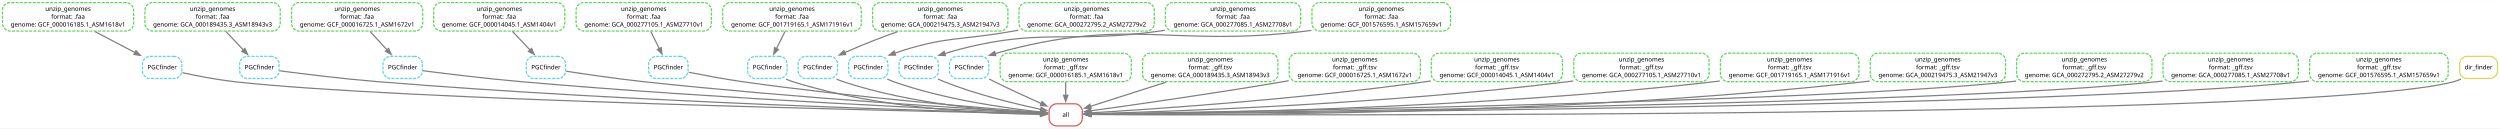
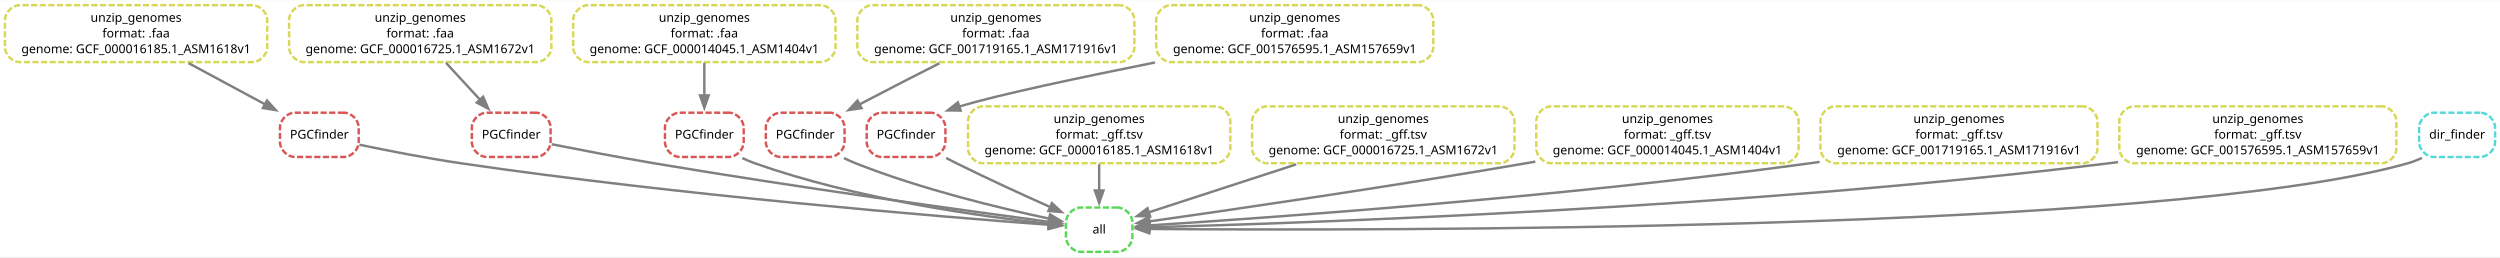
- <svg xmlns="http://www.w3.org/2000/svg" width="4065pt" height="209pt" viewBox="0.00 0.00 4064.50 208.50">
+ <svg xmlns="http://www.w3.org/2000/svg" width="2033pt" height="209pt" viewBox="0.00 0.00 2032.50 208.50">
  <g id="graph0" class="graph" transform="scale(1 1) rotate(0) translate(4 204.5)">
-     <polygon fill="white" stroke="none" points="-4,4 -4,-204.5 4060.5,-204.5 4060.5,4 -4,4" />
+     <polygon fill="white" stroke="none" points="-4,4 -4,-204.5 2028.5,-204.5 2028.5,4 -4,4" />
    <g id="node1" class="node">
-       <path fill="none" stroke="#d85656" stroke-width="2" d="M1743.62,-36C1743.62,-36 1713.62,-36 1713.62,-36 1707.62,-36 1701.62,-30 1701.62,-24 1701.62,-24 1701.62,-12 1701.62,-12 1701.62,-6 1707.62,0 1713.62,0 1713.62,0 1743.62,0 1743.62,0 1749.62,0 1755.62,-6 1755.62,-12 1755.62,-12 1755.62,-24 1755.62,-24 1755.62,-30 1749.62,-36 1743.62,-36" />
-       <text text-anchor="middle" x="1728.62" y="-14.88" font-family="sans" font-size="10.00">all</text>
+       <path fill="none" stroke="#59d856" stroke-width="2" stroke-dasharray="5,2" d="M904.62,-36C904.62,-36 874.62,-36 874.62,-36 868.62,-36 862.62,-30 862.62,-24 862.62,-24 862.62,-12 862.62,-12 862.62,-6 868.62,0 874.62,0 874.62,0 904.62,0 904.62,0 910.62,0 916.62,-6 916.62,-12 916.62,-12 916.62,-24 916.62,-24 916.62,-30 910.62,-36 904.62,-36" />
+       <text text-anchor="middle" x="889.62" y="-14.88" font-family="sans" font-size="10.00">all</text>
    </g>
    <g id="node2" class="node">
-       <path fill="none" stroke="#56d8d8" stroke-width="2" stroke-dasharray="5,2" d="M279.62,-113.12C279.62,-113.12 239.62,-113.12 239.62,-113.12 233.62,-113.12 227.62,-107.12 227.62,-101.12 227.62,-101.12 227.62,-89.12 227.62,-89.12 227.62,-83.12 233.62,-77.12 239.62,-77.12 239.62,-77.12 279.62,-77.12 279.62,-77.12 285.62,-77.12 291.62,-83.12 291.62,-89.12 291.62,-89.12 291.62,-101.12 291.62,-101.12 291.62,-107.12 285.62,-113.12 279.62,-113.12" />
-       <text text-anchor="middle" x="259.62" y="-92" font-family="sans" font-size="10.00">PGCfinder</text>
+       <path fill="none" stroke="#d85656" stroke-width="2" stroke-dasharray="5,2" d="M275.62,-113.12C275.62,-113.12 235.62,-113.12 235.62,-113.12 229.62,-113.12 223.62,-107.12 223.62,-101.12 223.62,-101.12 223.62,-89.12 223.62,-89.12 223.62,-83.12 229.62,-77.12 235.62,-77.12 235.62,-77.12 275.62,-77.12 275.62,-77.12 281.62,-77.12 287.62,-83.12 287.62,-89.12 287.62,-89.12 287.62,-101.12 287.62,-101.12 287.62,-107.12 281.62,-113.12 275.62,-113.12" />
+       <text text-anchor="middle" x="255.62" y="-92" font-family="sans" font-size="10.00">PGCfinder</text>
    </g>
    <g id="edge1" class="edge">
-       <path fill="none" stroke="grey" stroke-width="2" d="M292.46,-86.57C315.8,-81.53 347.97,-75.25 376.62,-72 640.3,-42.07 1491.7,-23.69 1687.99,-19.78" />
-       <polygon fill="grey" stroke="grey" stroke-width="2" points="1687.77,-23.29 1697.7,-19.59 1687.63,-16.29 1687.77,-23.29" />
+       <path fill="none" stroke="grey" stroke-width="2" d="M288.21,-87.06C311.16,-82.28 342.66,-76.11 370.62,-72 547.94,-45.94 761.23,-28.5 848.94,-21.93" />
+       <polygon fill="grey" stroke="grey" stroke-width="2" points="848.94,-25.44 858.65,-21.21 848.42,-18.45 848.94,-25.44" />
    </g>
    <g id="node3" class="node">
-       <path fill="none" stroke="#59d856" stroke-width="2" stroke-dasharray="5,2" d="M201.25,-200.5C201.25,-200.5 12,-200.5 12,-200.5 6,-200.5 0,-194.5 0,-188.5 0,-188.5 0,-166.25 0,-166.25 0,-160.25 6,-154.25 12,-154.25 12,-154.25 201.25,-154.25 201.25,-154.25 207.25,-154.25 213.25,-160.25 213.25,-166.25 213.25,-166.25 213.25,-188.5 213.25,-188.5 213.25,-194.5 207.25,-200.5 201.25,-200.5" />
+       <path fill="none" stroke="#d6d856" stroke-width="2" stroke-dasharray="5,2" d="M201.25,-200.5C201.25,-200.5 12,-200.5 12,-200.5 6,-200.5 0,-194.5 0,-188.5 0,-188.5 0,-166.25 0,-166.25 0,-160.25 6,-154.25 12,-154.25 12,-154.25 201.25,-154.25 201.25,-154.25 207.25,-154.25 213.25,-160.25 213.25,-166.25 213.25,-166.25 213.25,-188.5 213.25,-188.5 213.25,-194.5 207.25,-200.5 201.25,-200.5" />
      <text text-anchor="middle" x="106.62" y="-187" font-family="sans" font-size="10.00">unzip_genomes</text>
      <text text-anchor="middle" x="106.62" y="-174.25" font-family="sans" font-size="10.00">format: .faa</text>
      <text text-anchor="middle" x="106.62" y="-161.5" font-family="sans" font-size="10.00">genome: GCF_000016185.1_ASM1618v1</text>
    </g>
-     <g id="edge22" class="edge">
-       <path fill="none" stroke="grey" stroke-width="2" d="M150.47,-153.38C170.84,-142.69 195.02,-130.01 215.44,-119.3" />
-       <polygon fill="grey" stroke="grey" stroke-width="2" points="217.05,-122.41 224.28,-114.66 213.8,-116.21 217.05,-122.41" />
+     <g id="edge12" class="edge">
+       <path fill="none" stroke="grey" stroke-width="2" d="M149.32,-153.38C168.78,-142.9 191.81,-130.5 211.45,-119.92" />
+       <polygon fill="grey" stroke="grey" stroke-width="2" points="213.06,-123.03 220.2,-115.2 209.74,-116.86 213.06,-123.03" />
    </g>
    <g id="node4" class="node">
-       <path fill="none" stroke="#56d8d8" stroke-width="2" stroke-dasharray="5,2" d="M437.62,-113.12C437.62,-113.12 397.62,-113.12 397.62,-113.12 391.62,-113.12 385.62,-107.12 385.62,-101.12 385.62,-101.12 385.62,-89.12 385.62,-89.12 385.62,-83.12 391.62,-77.12 397.62,-77.12 397.62,-77.12 437.62,-77.12 437.62,-77.12 443.62,-77.12 449.62,-83.12 449.62,-89.12 449.62,-89.12 449.62,-101.12 449.62,-101.12 449.62,-107.12 443.62,-113.12 437.62,-113.12" />
-       <text text-anchor="middle" x="417.62" y="-92" font-family="sans" font-size="10.00">PGCfinder</text>
+       <path fill="none" stroke="#d85656" stroke-width="2" stroke-dasharray="5,2" d="M431.62,-113.12C431.62,-113.12 391.62,-113.12 391.62,-113.12 385.62,-113.12 379.62,-107.12 379.62,-101.12 379.62,-101.12 379.62,-89.12 379.62,-89.12 379.62,-83.12 385.62,-77.12 391.62,-77.12 391.62,-77.12 431.62,-77.12 431.62,-77.12 437.62,-77.12 443.62,-83.12 443.62,-89.12 443.62,-89.12 443.62,-101.12 443.62,-101.12 443.62,-107.12 437.62,-113.12 431.62,-113.12" />
+       <text text-anchor="middle" x="411.62" y="-92" font-family="sans" font-size="10.00">PGCfinder</text>
    </g>
    <g id="edge2" class="edge">
-       <path fill="none" stroke="grey" stroke-width="2" d="M450.51,-89.65C488.7,-84.62 553.61,-76.55 609.62,-72 1030.28,-37.84 1541.82,-23.51 1687.92,-19.94" />
-       <polygon fill="grey" stroke="grey" stroke-width="2" points="1687.96,-23.44 1697.87,-19.7 1687.79,-16.44 1687.96,-23.44" />
+       <path fill="none" stroke="grey" stroke-width="2" d="M444.56,-87.45C467.74,-82.85 499.52,-76.73 527.62,-72 643.94,-52.4 782,-33.35 849.04,-24.36" />
+       <polygon fill="grey" stroke="grey" stroke-width="2" points="849.41,-27.84 858.86,-23.05 848.48,-20.9 849.41,-27.84" />
    </g>
    <g id="node5" class="node">
-       <path fill="none" stroke="#59d856" stroke-width="2" stroke-dasharray="5,2" d="M439.62,-200.5C439.62,-200.5 243.62,-200.5 243.62,-200.5 237.62,-200.5 231.62,-194.5 231.62,-188.5 231.62,-188.5 231.62,-166.25 231.62,-166.25 231.62,-160.25 237.62,-154.25 243.62,-154.25 243.62,-154.25 439.62,-154.25 439.62,-154.25 445.62,-154.25 451.62,-160.25 451.62,-166.25 451.62,-166.25 451.62,-188.5 451.62,-188.5 451.62,-194.5 445.62,-200.5 439.62,-200.5" />
-       <text text-anchor="middle" x="341.62" y="-187" font-family="sans" font-size="10.00">unzip_genomes</text>
-       <text text-anchor="middle" x="341.62" y="-174.25" font-family="sans" font-size="10.00">format: .faa</text>
-       <text text-anchor="middle" x="341.62" y="-161.5" font-family="sans" font-size="10.00">genome: GCA_000189435.3_ASM18943v3</text>
+       <path fill="none" stroke="#d6d856" stroke-width="2" stroke-dasharray="5,2" d="M432.25,-200.5C432.25,-200.5 243,-200.5 243,-200.5 237,-200.5 231,-194.5 231,-188.5 231,-188.5 231,-166.25 231,-166.25 231,-160.25 237,-154.25 243,-154.25 243,-154.25 432.25,-154.25 432.25,-154.25 438.25,-154.25 444.25,-160.25 444.25,-166.25 444.25,-166.25 444.25,-188.5 444.25,-188.5 444.25,-194.5 438.25,-200.5 432.25,-200.5" />
+       <text text-anchor="middle" x="337.62" y="-187" font-family="sans" font-size="10.00">unzip_genomes</text>
+       <text text-anchor="middle" x="337.62" y="-174.25" font-family="sans" font-size="10.00">format: .faa</text>
+       <text text-anchor="middle" x="337.62" y="-161.5" font-family="sans" font-size="10.00">genome: GCF_000016725.1_ASM1672v1</text>
    </g>
-     <g id="edge23" class="edge">
-       <path fill="none" stroke="grey" stroke-width="2" d="M363.2,-153.59C372.09,-144.21 382.46,-133.26 391.75,-123.45" />
-       <polygon fill="grey" stroke="grey" stroke-width="2" points="394.17,-125.98 398.5,-116.32 389.08,-121.17 394.17,-125.98" />
+     <g id="edge13" class="edge">
+       <path fill="none" stroke="grey" stroke-width="2" d="M358.63,-153.59C367.29,-144.21 377.38,-133.26 386.43,-123.45" />
+       <polygon fill="grey" stroke="grey" stroke-width="2" points="388.77,-126.07 392.98,-116.34 383.63,-121.32 388.77,-126.07" />
    </g>
    <g id="node6" class="node">
-       <path fill="none" stroke="#56d8d8" stroke-width="2" stroke-dasharray="5,2" d="M670.62,-113.12C670.62,-113.12 630.62,-113.12 630.62,-113.12 624.62,-113.12 618.62,-107.12 618.62,-101.12 618.62,-101.12 618.62,-89.12 618.62,-89.12 618.62,-83.12 624.62,-77.12 630.62,-77.12 630.62,-77.12 670.62,-77.12 670.62,-77.12 676.62,-77.12 682.62,-83.12 682.62,-89.12 682.62,-89.12 682.62,-101.12 682.62,-101.12 682.62,-107.12 676.62,-113.12 670.62,-113.12" />
+       <path fill="none" stroke="#d85656" stroke-width="2" stroke-dasharray="5,2" d="M588.62,-113.12C588.62,-113.12 548.62,-113.12 548.62,-113.12 542.62,-113.12 536.62,-107.12 536.62,-101.12 536.62,-101.12 536.62,-89.12 536.62,-89.12 536.62,-83.12 542.62,-77.12 548.62,-77.12 548.62,-77.12 588.62,-77.12 588.62,-77.12 594.62,-77.12 600.62,-83.12 600.62,-89.12 600.62,-89.12 600.62,-101.12 600.62,-101.12 600.62,-107.12 594.62,-113.12 588.62,-113.12" />
+       <text text-anchor="middle" x="568.62" y="-92" font-family="sans" font-size="10.00">PGCfinder</text>
+     </g>
+     <g id="edge3" class="edge">
+       <path fill="none" stroke="grey" stroke-width="2" d="M599.51,-76.18C602.86,-74.62 606.27,-73.19 609.62,-72 691.9,-42.81 793.78,-28.68 849.15,-22.72" />
+       <polygon fill="grey" stroke="grey" stroke-width="2" points="849.26,-26.22 858.85,-21.71 848.54,-19.26 849.26,-26.22" />
+     </g>
+     <g id="node7" class="node">
+       <path fill="none" stroke="#d6d856" stroke-width="2" stroke-dasharray="5,2" d="M663.25,-200.5C663.25,-200.5 474,-200.5 474,-200.5 468,-200.5 462,-194.5 462,-188.5 462,-188.5 462,-166.25 462,-166.25 462,-160.25 468,-154.25 474,-154.25 474,-154.25 663.25,-154.25 663.25,-154.25 669.25,-154.25 675.25,-160.25 675.25,-166.25 675.25,-166.25 675.25,-188.5 675.25,-188.5 675.25,-194.5 669.25,-200.5 663.25,-200.5" />
+       <text text-anchor="middle" x="568.62" y="-187" font-family="sans" font-size="10.00">unzip_genomes</text>
+       <text text-anchor="middle" x="568.62" y="-174.25" font-family="sans" font-size="10.00">format: .faa</text>
+       <text text-anchor="middle" x="568.62" y="-161.5" font-family="sans" font-size="10.00">genome: GCF_000014045.1_ASM1404v1</text>
+     </g>
+     <g id="edge14" class="edge">
+       <path fill="none" stroke="grey" stroke-width="2" d="M568.62,-153.59C568.62,-145.28 568.62,-135.75 568.62,-126.86" />
+       <polygon fill="grey" stroke="grey" stroke-width="2" points="572.13,-127.15 568.63,-117.15 565.13,-127.15 572.13,-127.15" />
+     </g>
+     <g id="node8" class="node">
+       <path fill="none" stroke="#d85656" stroke-width="2" stroke-dasharray="5,2" d="M670.62,-113.12C670.62,-113.12 630.62,-113.12 630.62,-113.12 624.62,-113.12 618.62,-107.12 618.62,-101.12 618.62,-101.12 618.62,-89.12 618.62,-89.12 618.62,-83.12 624.62,-77.12 630.62,-77.12 630.62,-77.12 670.62,-77.12 670.62,-77.12 676.62,-77.12 682.62,-83.12 682.62,-89.12 682.62,-89.12 682.62,-101.12 682.62,-101.12 682.62,-107.12 676.62,-113.12 670.62,-113.12" />
      <text text-anchor="middle" x="650.62" y="-92" font-family="sans" font-size="10.00">PGCfinder</text>
    </g>
-     <g id="edge3" class="edge">
-       <path fill="none" stroke="grey" stroke-width="2" d="M683.52,-89.78C721.72,-84.86 786.64,-76.9 842.62,-72 1168.1,-43.53 1562.2,-25.86 1687.99,-20.63" />
-       <polygon fill="grey" stroke="grey" stroke-width="2" points="1687.78,-24.15 1697.63,-20.24 1687.49,-17.15 1687.78,-24.15" />
-     </g>
-     <g id="node7" class="node">
-       <path fill="none" stroke="#59d856" stroke-width="2" stroke-dasharray="5,2" d="M671.25,-200.5C671.25,-200.5 482,-200.5 482,-200.5 476,-200.5 470,-194.5 470,-188.5 470,-188.5 470,-166.25 470,-166.25 470,-160.25 476,-154.25 482,-154.25 482,-154.25 671.25,-154.25 671.25,-154.25 677.25,-154.25 683.25,-160.25 683.25,-166.25 683.25,-166.25 683.25,-188.5 683.25,-188.5 683.25,-194.5 677.25,-200.5 671.25,-200.5" />
-       <text text-anchor="middle" x="576.62" y="-187" font-family="sans" font-size="10.00">unzip_genomes</text>
-       <text text-anchor="middle" x="576.62" y="-174.25" font-family="sans" font-size="10.00">format: .faa</text>
-       <text text-anchor="middle" x="576.62" y="-161.5" font-family="sans" font-size="10.00">genome: GCF_000016725.1_ASM1672v1</text>
-     </g>
-     <g id="edge24" class="edge">
-       <path fill="none" stroke="grey" stroke-width="2" d="M597.63,-153.59C606.29,-144.21 616.38,-133.26 625.43,-123.45" />
-       <polygon fill="grey" stroke="grey" stroke-width="2" points="627.77,-126.07 631.98,-116.34 622.63,-121.32 627.77,-126.07" />
-     </g>
-     <g id="node8" class="node">
-       <path fill="none" stroke="#56d8d8" stroke-width="2" stroke-dasharray="5,2" d="M903.62,-113.12C903.62,-113.12 863.62,-113.12 863.62,-113.12 857.62,-113.12 851.62,-107.12 851.62,-101.12 851.62,-101.12 851.62,-89.12 851.62,-89.12 851.62,-83.12 857.62,-77.12 863.62,-77.12 863.62,-77.12 903.62,-77.12 903.62,-77.12 909.62,-77.12 915.62,-83.12 915.62,-89.12 915.62,-89.12 915.62,-101.12 915.62,-101.12 915.62,-107.12 909.62,-113.12 903.62,-113.12" />
-       <text text-anchor="middle" x="883.62" y="-92" font-family="sans" font-size="10.00">PGCfinder</text>
-     </g>
    <g id="edge4" class="edge">
-       <path fill="none" stroke="grey" stroke-width="2" d="M916.54,-88.91C948.45,-84 998.25,-76.7 1041.62,-72 1286.3,-45.46 1581.4,-27.35 1687.86,-21.26" />
-       <polygon fill="grey" stroke="grey" stroke-width="2" points="1687.95,-24.76 1697.73,-20.7 1687.55,-17.77 1687.95,-24.76" />
+       <path fill="none" stroke="grey" stroke-width="2" d="M682.06,-76.22C685.24,-74.69 688.47,-73.25 691.62,-72 744.48,-51 808.51,-35.56 849.16,-26.93" />
+       <polygon fill="grey" stroke="grey" stroke-width="2" points="849.71,-30.39 858.78,-24.93 848.28,-23.54 849.71,-30.39" />
    </g>
    <g id="node9" class="node">
-       <path fill="none" stroke="#59d856" stroke-width="2" stroke-dasharray="5,2" d="M902.25,-200.5C902.25,-200.5 713,-200.5 713,-200.5 707,-200.5 701,-194.5 701,-188.5 701,-188.5 701,-166.25 701,-166.25 701,-160.25 707,-154.25 713,-154.25 713,-154.25 902.25,-154.25 902.25,-154.25 908.25,-154.25 914.25,-160.25 914.25,-166.25 914.25,-166.25 914.25,-188.5 914.25,-188.5 914.25,-194.5 908.25,-200.5 902.25,-200.5" />
-       <text text-anchor="middle" x="807.62" y="-187" font-family="sans" font-size="10.00">unzip_genomes</text>
-       <text text-anchor="middle" x="807.62" y="-174.25" font-family="sans" font-size="10.00">format: .faa</text>
-       <text text-anchor="middle" x="807.62" y="-161.5" font-family="sans" font-size="10.00">genome: GCF_000014045.1_ASM1404v1</text>
+       <path fill="none" stroke="#d6d856" stroke-width="2" stroke-dasharray="5,2" d="M906.25,-200.5C906.25,-200.5 705,-200.5 705,-200.5 699,-200.5 693,-194.5 693,-188.5 693,-188.5 693,-166.25 693,-166.25 693,-160.25 699,-154.25 705,-154.25 705,-154.25 906.25,-154.25 906.25,-154.25 912.25,-154.25 918.25,-160.25 918.25,-166.25 918.25,-166.25 918.25,-188.5 918.25,-188.5 918.25,-194.5 912.25,-200.5 906.25,-200.5" />
+       <text text-anchor="middle" x="805.62" y="-187" font-family="sans" font-size="10.00">unzip_genomes</text>
+       <text text-anchor="middle" x="805.62" y="-174.25" font-family="sans" font-size="10.00">format: .faa</text>
+       <text text-anchor="middle" x="805.62" y="-161.5" font-family="sans" font-size="10.00">genome: GCF_001719165.1_ASM171916v1</text>
    </g>
-     <g id="edge25" class="edge">
-       <path fill="none" stroke="grey" stroke-width="2" d="M829.2,-153.59C838.09,-144.21 848.46,-133.26 857.75,-123.45" />
-       <polygon fill="grey" stroke="grey" stroke-width="2" points="860.17,-125.98 864.5,-116.32 855.08,-121.17 860.17,-125.98" />
+     <g id="edge15" class="edge">
+       <path fill="none" stroke="grey" stroke-width="2" d="M759.74,-153.28C741.5,-144.04 720.12,-133.12 694.5,-119.72" />
+       <polygon fill="grey" stroke="grey" stroke-width="2" points="696.42,-116.78 685.94,-115.23 693.17,-122.98 696.42,-116.78" />
    </g>
    <g id="node10" class="node">
-       <path fill="none" stroke="#56d8d8" stroke-width="2" stroke-dasharray="5,2" d="M1102.62,-113.12C1102.62,-113.12 1062.62,-113.12 1062.62,-113.12 1056.62,-113.12 1050.62,-107.12 1050.62,-101.12 1050.62,-101.12 1050.62,-89.12 1050.62,-89.12 1050.62,-83.12 1056.62,-77.12 1062.62,-77.12 1062.62,-77.12 1102.62,-77.12 1102.62,-77.12 1108.62,-77.12 1114.62,-83.12 1114.62,-89.12 1114.62,-89.12 1114.62,-101.12 1114.62,-101.12 1114.62,-107.12 1108.62,-113.12 1102.62,-113.12" />
-       <text text-anchor="middle" x="1082.62" y="-92" font-family="sans" font-size="10.00">PGCfinder</text>
+       <path fill="none" stroke="#d85656" stroke-width="2" stroke-dasharray="5,2" d="M752.62,-113.12C752.62,-113.12 712.62,-113.12 712.62,-113.12 706.62,-113.12 700.62,-107.12 700.62,-101.12 700.62,-101.12 700.62,-89.12 700.62,-89.12 700.62,-83.12 706.62,-77.12 712.62,-77.12 712.62,-77.12 752.62,-77.12 752.62,-77.12 758.62,-77.12 764.62,-83.12 764.62,-89.12 764.62,-89.12 764.62,-101.12 764.62,-101.12 764.62,-107.12 758.62,-113.12 752.62,-113.12" />
+       <text text-anchor="middle" x="732.62" y="-92" font-family="sans" font-size="10.00">PGCfinder</text>
    </g>
    <g id="edge5" class="edge">
-       <path fill="none" stroke="grey" stroke-width="2" d="M1115.61,-87.29C1139.65,-82.49 1173.05,-76.21 1202.62,-72 1382.86,-46.35 1599.58,-28.63 1688.04,-21.95" />
-       <polygon fill="grey" stroke="grey" stroke-width="2" points="1688.14,-25.45 1697.85,-21.22 1687.62,-18.47 1688.14,-25.45" />
+       <path fill="none" stroke="grey" stroke-width="2" d="M765.2,-76.3C768.04,-74.82 770.87,-73.37 773.62,-72 798.71,-59.52 827.35,-46.42 849.89,-36.37" />
+       <polygon fill="grey" stroke="grey" stroke-width="2" points="851.23,-39.6 858.96,-32.35 848.4,-33.21 851.23,-39.6" />
    </g>
    <g id="node11" class="node">
-       <path fill="none" stroke="#59d856" stroke-width="2" stroke-dasharray="5,2" d="M1140.62,-200.5C1140.62,-200.5 944.62,-200.5 944.62,-200.5 938.62,-200.5 932.62,-194.5 932.62,-188.5 932.62,-188.5 932.62,-166.25 932.62,-166.25 932.62,-160.25 938.62,-154.25 944.62,-154.25 944.62,-154.25 1140.62,-154.25 1140.62,-154.25 1146.62,-154.25 1152.62,-160.25 1152.62,-166.25 1152.62,-166.25 1152.62,-188.5 1152.62,-188.5 1152.62,-194.5 1146.62,-200.5 1140.62,-200.5" />
-       <text text-anchor="middle" x="1042.62" y="-187" font-family="sans" font-size="10.00">unzip_genomes</text>
-       <text text-anchor="middle" x="1042.62" y="-174.25" font-family="sans" font-size="10.00">format: .faa</text>
-       <text text-anchor="middle" x="1042.62" y="-161.5" font-family="sans" font-size="10.00">genome: GCA_000277105.1_ASM27710v1</text>
+       <path fill="none" stroke="#d6d856" stroke-width="2" stroke-dasharray="5,2" d="M1149.25,-200.5C1149.25,-200.5 948,-200.5 948,-200.5 942,-200.5 936,-194.5 936,-188.5 936,-188.5 936,-166.25 936,-166.25 936,-160.25 942,-154.25 948,-154.25 948,-154.25 1149.25,-154.25 1149.25,-154.25 1155.25,-154.25 1161.25,-160.25 1161.25,-166.25 1161.25,-166.25 1161.25,-188.5 1161.25,-188.5 1161.25,-194.5 1155.25,-200.5 1149.25,-200.5" />
+       <text text-anchor="middle" x="1048.62" y="-187" font-family="sans" font-size="10.00">unzip_genomes</text>
+       <text text-anchor="middle" x="1048.62" y="-174.25" font-family="sans" font-size="10.00">format: .faa</text>
+       <text text-anchor="middle" x="1048.62" y="-161.5" font-family="sans" font-size="10.00">genome: GCF_001576595.1_ASM157659v1</text>
    </g>
-     <g id="edge26" class="edge">
-       <path fill="none" stroke="grey" stroke-width="2" d="M1053.98,-153.59C1058.32,-144.89 1063.32,-134.85 1067.93,-125.61" />
-       <polygon fill="grey" stroke="grey" stroke-width="2" points="1070.98,-127.34 1072.31,-116.83 1064.71,-124.22 1070.98,-127.34" />
+     <g id="edge16" class="edge">
+       <path fill="none" stroke="grey" stroke-width="2" d="M935.02,-153.95C874.98,-141.86 808.41,-127.98 775.47,-118.01" />
+       <polygon fill="grey" stroke="grey" stroke-width="2" points="777,-114.83 766.4,-114.96 774.76,-121.47 777,-114.83" />
    </g>
    <g id="node12" class="node">
-       <path fill="none" stroke="#56d8d8" stroke-width="2" stroke-dasharray="5,2" d="M1263.62,-113.12C1263.62,-113.12 1223.62,-113.12 1223.62,-113.12 1217.62,-113.12 1211.62,-107.12 1211.62,-101.12 1211.62,-101.12 1211.62,-89.12 1211.62,-89.12 1211.62,-83.12 1217.62,-77.12 1223.62,-77.12 1223.62,-77.12 1263.62,-77.12 1263.62,-77.12 1269.62,-77.12 1275.62,-83.12 1275.62,-89.12 1275.62,-89.12 1275.62,-101.12 1275.62,-101.12 1275.62,-107.12 1269.62,-113.12 1263.62,-113.12" />
-       <text text-anchor="middle" x="1243.62" y="-92" font-family="sans" font-size="10.00">PGCfinder</text>
+       <path fill="none" stroke="#d6d856" stroke-width="2" stroke-dasharray="5,2" d="M984.25,-118.25C984.25,-118.25 795,-118.25 795,-118.25 789,-118.25 783,-112.25 783,-106.25 783,-106.25 783,-84 783,-84 783,-78 789,-72 795,-72 795,-72 984.25,-72 984.25,-72 990.25,-72 996.25,-78 996.25,-84 996.25,-84 996.25,-106.25 996.25,-106.25 996.25,-112.25 990.25,-118.25 984.25,-118.25" />
+       <text text-anchor="middle" x="889.62" y="-104.75" font-family="sans" font-size="10.00">unzip_genomes</text>
+       <text text-anchor="middle" x="889.62" y="-92" font-family="sans" font-size="10.00">format: _gff.tsv</text>
+       <text text-anchor="middle" x="889.62" y="-79.25" font-family="sans" font-size="10.00">genome: GCF_000016185.1_ASM1618v1</text>
    </g>
    <g id="edge6" class="edge">
-       <path fill="none" stroke="grey" stroke-width="2" d="M1273.97,-76.15C1277.48,-74.56 1281.08,-73.12 1284.62,-72 1428.04,-26.56 1608.75,-19.55 1688.12,-18.82" />
-       <polygon fill="grey" stroke="grey" stroke-width="2" points="1687.84,-22.32 1697.82,-18.77 1687.8,-15.32 1687.84,-22.32" />
+       <path fill="none" stroke="grey" stroke-width="2" d="M889.62,-71.18C889.62,-64.36 889.62,-56.78 889.62,-49.56" />
+       <polygon fill="grey" stroke="grey" stroke-width="2" points="893.13,-49.83 889.63,-39.83 886.13,-49.83 893.13,-49.83" />
    </g>
    <g id="node13" class="node">
-       <path fill="none" stroke="#59d856" stroke-width="2" stroke-dasharray="5,2" d="M1384.25,-200.5C1384.25,-200.5 1183,-200.5 1183,-200.5 1177,-200.5 1171,-194.5 1171,-188.5 1171,-188.5 1171,-166.25 1171,-166.25 1171,-160.25 1177,-154.25 1183,-154.25 1183,-154.25 1384.25,-154.25 1384.25,-154.25 1390.25,-154.25 1396.25,-160.25 1396.25,-166.25 1396.25,-166.25 1396.25,-188.5 1396.25,-188.5 1396.25,-194.5 1390.25,-200.5 1384.25,-200.5" />
-       <text text-anchor="middle" x="1283.62" y="-187" font-family="sans" font-size="10.00">unzip_genomes</text>
-       <text text-anchor="middle" x="1283.62" y="-174.25" font-family="sans" font-size="10.00">format: .faa</text>
-       <text text-anchor="middle" x="1283.62" y="-161.5" font-family="sans" font-size="10.00">genome: GCF_001719165.1_ASM171916v1</text>
+       <path fill="none" stroke="#d6d856" stroke-width="2" stroke-dasharray="5,2" d="M1215.25,-118.25C1215.25,-118.25 1026,-118.25 1026,-118.25 1020,-118.25 1014,-112.25 1014,-106.25 1014,-106.25 1014,-84 1014,-84 1014,-78 1020,-72 1026,-72 1026,-72 1215.25,-72 1215.25,-72 1221.25,-72 1227.25,-78 1227.25,-84 1227.25,-84 1227.25,-106.25 1227.25,-106.25 1227.25,-112.25 1221.25,-118.25 1215.25,-118.25" />
+       <text text-anchor="middle" x="1120.62" y="-104.75" font-family="sans" font-size="10.00">unzip_genomes</text>
+       <text text-anchor="middle" x="1120.62" y="-92" font-family="sans" font-size="10.00">format: _gff.tsv</text>
+       <text text-anchor="middle" x="1120.62" y="-79.25" font-family="sans" font-size="10.00">genome: GCF_000016725.1_ASM1672v1</text>
    </g>
-     <g id="edge27" class="edge">
-       <path fill="none" stroke="grey" stroke-width="2" d="M1272.27,-153.59C1267.93,-144.89 1262.93,-134.85 1258.32,-125.61" />
-       <polygon fill="grey" stroke="grey" stroke-width="2" points="1261.54,-124.22 1253.94,-116.83 1255.27,-127.34 1261.54,-124.22" />
+     <g id="edge7" class="edge">
+       <path fill="none" stroke="grey" stroke-width="2" d="M1049.75,-71.07C1010.41,-58.28 962.91,-42.83 929.91,-32.1" />
+       <polygon fill="grey" stroke="grey" stroke-width="2" points="931.05,-28.79 920.46,-29.03 928.89,-35.45 931.05,-28.79" />
    </g>
    <g id="node14" class="node">
-       <path fill="none" stroke="#56d8d8" stroke-width="2" stroke-dasharray="5,2" d="M1345.62,-113.12C1345.62,-113.12 1305.62,-113.12 1305.62,-113.12 1299.62,-113.12 1293.62,-107.12 1293.62,-101.12 1293.62,-101.12 1293.62,-89.12 1293.62,-89.12 1293.62,-83.12 1299.62,-77.12 1305.62,-77.12 1305.62,-77.12 1345.62,-77.12 1345.62,-77.12 1351.62,-77.12 1357.62,-83.12 1357.62,-89.12 1357.62,-89.12 1357.62,-101.12 1357.62,-101.12 1357.62,-107.12 1351.62,-113.12 1345.62,-113.12" />
-       <text text-anchor="middle" x="1325.62" y="-92" font-family="sans" font-size="10.00">PGCfinder</text>
+       <path fill="none" stroke="#d6d856" stroke-width="2" stroke-dasharray="5,2" d="M1446.25,-118.25C1446.25,-118.25 1257,-118.25 1257,-118.25 1251,-118.25 1245,-112.25 1245,-106.25 1245,-106.25 1245,-84 1245,-84 1245,-78 1251,-72 1257,-72 1257,-72 1446.25,-72 1446.25,-72 1452.25,-72 1458.25,-78 1458.25,-84 1458.25,-84 1458.25,-106.25 1458.25,-106.25 1458.25,-112.25 1452.25,-118.25 1446.25,-118.25" />
+       <text text-anchor="middle" x="1351.62" y="-104.75" font-family="sans" font-size="10.00">unzip_genomes</text>
+       <text text-anchor="middle" x="1351.62" y="-92" font-family="sans" font-size="10.00">format: _gff.tsv</text>
+       <text text-anchor="middle" x="1351.62" y="-79.25" font-family="sans" font-size="10.00">genome: GCF_000014045.1_ASM1404v1</text>
    </g>
-     <g id="edge7" class="edge">
-       <path fill="none" stroke="grey" stroke-width="2" d="M1356,-76.25C1359.51,-74.64 1363.09,-73.17 1366.62,-72 1479.15,-34.7 1620.02,-23.61 1688.09,-20.35" />
-       <polygon fill="grey" stroke="grey" stroke-width="2" points="1688.22,-23.85 1698.06,-19.91 1687.92,-16.85 1688.22,-23.85" />
+     <g id="edge8" class="edge">
+       <path fill="none" stroke="grey" stroke-width="2" d="M1244.22,-73.33C1241.66,-72.87 1239.13,-72.43 1236.62,-72 1126.17,-52.95 995.32,-33.92 930.39,-24.71" />
+       <polygon fill="grey" stroke="grey" stroke-width="2" points="930.96,-21.25 920.57,-23.32 929.98,-28.18 930.96,-21.25" />
    </g>
    <g id="node15" class="node">
-       <path fill="none" stroke="#59d856" stroke-width="2" stroke-dasharray="5,2" d="M1622.62,-200.5C1622.62,-200.5 1426.62,-200.5 1426.62,-200.5 1420.62,-200.5 1414.62,-194.5 1414.62,-188.5 1414.62,-188.5 1414.62,-166.25 1414.62,-166.25 1414.62,-160.25 1420.62,-154.25 1426.62,-154.25 1426.62,-154.25 1622.62,-154.25 1622.62,-154.25 1628.62,-154.25 1634.62,-160.25 1634.62,-166.25 1634.62,-166.25 1634.62,-188.5 1634.62,-188.5 1634.62,-194.5 1628.62,-200.5 1622.62,-200.5" />
-       <text text-anchor="middle" x="1524.62" y="-187" font-family="sans" font-size="10.00">unzip_genomes</text>
-       <text text-anchor="middle" x="1524.62" y="-174.25" font-family="sans" font-size="10.00">format: .faa</text>
-       <text text-anchor="middle" x="1524.62" y="-161.5" font-family="sans" font-size="10.00">genome: GCA_000219475.3_ASM21947v3</text>
+       <path fill="none" stroke="#d6d856" stroke-width="2" stroke-dasharray="5,2" d="M1689.25,-118.25C1689.25,-118.25 1488,-118.25 1488,-118.25 1482,-118.25 1476,-112.25 1476,-106.25 1476,-106.25 1476,-84 1476,-84 1476,-78 1482,-72 1488,-72 1488,-72 1689.25,-72 1689.25,-72 1695.25,-72 1701.25,-78 1701.25,-84 1701.25,-84 1701.25,-106.25 1701.25,-106.25 1701.25,-112.25 1695.25,-118.25 1689.25,-118.25" />
+       <text text-anchor="middle" x="1588.62" y="-104.75" font-family="sans" font-size="10.00">unzip_genomes</text>
+       <text text-anchor="middle" x="1588.62" y="-92" font-family="sans" font-size="10.00">format: _gff.tsv</text>
+       <text text-anchor="middle" x="1588.62" y="-79.25" font-family="sans" font-size="10.00">genome: GCF_001719165.1_ASM171916v1</text>
    </g>
-     <g id="edge28" class="edge">
-       <path fill="none" stroke="grey" stroke-width="2" d="M1455.33,-153.29C1430.36,-144.42 1401.89,-133.67 1369.33,-119.22" />
-       <polygon fill="grey" stroke="grey" stroke-width="2" points="1370.95,-116.12 1360.4,-115.2 1368.08,-122.5 1370.95,-116.12" />
+     <g id="edge9" class="edge">
+       <path fill="none" stroke="grey" stroke-width="2" d="M1475.32,-73.09C1472.73,-72.71 1470.16,-72.35 1467.62,-72 1266.85,-44.49 1024.82,-27.5 930.26,-21.47" />
+       <polygon fill="grey" stroke="grey" stroke-width="2" points="930.62,-17.99 920.42,-20.85 930.18,-24.97 930.62,-17.99" />
    </g>
    <g id="node16" class="node">
-       <path fill="none" stroke="#56d8d8" stroke-width="2" stroke-dasharray="5,2" d="M1427.62,-113.12C1427.62,-113.12 1387.62,-113.12 1387.62,-113.12 1381.62,-113.12 1375.62,-107.12 1375.62,-101.12 1375.62,-101.12 1375.62,-89.12 1375.62,-89.12 1375.62,-83.12 1381.62,-77.12 1387.62,-77.12 1387.62,-77.12 1427.62,-77.12 1427.62,-77.12 1433.62,-77.12 1439.62,-83.12 1439.62,-89.12 1439.62,-89.12 1439.62,-101.12 1439.62,-101.12 1439.62,-107.12 1433.62,-113.12 1427.62,-113.12" />
-       <text text-anchor="middle" x="1407.62" y="-92" font-family="sans" font-size="10.00">PGCfinder</text>
+       <path fill="none" stroke="#d6d856" stroke-width="2" stroke-dasharray="5,2" d="M1932.25,-118.25C1932.25,-118.25 1731,-118.25 1731,-118.25 1725,-118.25 1719,-112.25 1719,-106.25 1719,-106.25 1719,-84 1719,-84 1719,-78 1725,-72 1731,-72 1731,-72 1932.25,-72 1932.25,-72 1938.25,-72 1944.25,-78 1944.25,-84 1944.25,-84 1944.25,-106.25 1944.25,-106.25 1944.25,-112.25 1938.25,-118.25 1932.25,-118.25" />
+       <text text-anchor="middle" x="1831.62" y="-104.75" font-family="sans" font-size="10.00">unzip_genomes</text>
+       <text text-anchor="middle" x="1831.62" y="-92" font-family="sans" font-size="10.00">format: _gff.tsv</text>
+       <text text-anchor="middle" x="1831.62" y="-79.25" font-family="sans" font-size="10.00">genome: GCF_001576595.1_ASM157659v1</text>
    </g>
-     <g id="edge8" class="edge">
-       <path fill="none" stroke="grey" stroke-width="2" d="M1438.51,-76.18C1441.86,-74.62 1445.27,-73.19 1448.62,-72 1530.9,-42.81 1632.78,-28.68 1688.15,-22.72" />
-       <polygon fill="grey" stroke="grey" stroke-width="2" points="1688.26,-26.22 1697.85,-21.71 1687.54,-19.26 1688.26,-26.22" />
+     <g id="edge10" class="edge">
+       <path fill="none" stroke="grey" stroke-width="2" d="M1718.01,-72.95C1715.52,-72.62 1713.06,-72.3 1710.62,-72 1412.38,-35.23 1049.83,-23.1 930.12,-19.95" />
+       <polygon fill="grey" stroke="grey" stroke-width="2" points="930.49,-16.45 920.4,-19.7 930.31,-23.45 930.49,-16.45" />
    </g>
    <g id="node17" class="node">
-       <path fill="none" stroke="#59d856" stroke-width="2" stroke-dasharray="5,2" d="M1860.62,-200.5C1860.62,-200.5 1664.62,-200.5 1664.62,-200.5 1658.62,-200.5 1652.62,-194.5 1652.62,-188.5 1652.62,-188.5 1652.62,-166.25 1652.62,-166.25 1652.62,-160.25 1658.62,-154.25 1664.62,-154.25 1664.62,-154.25 1860.62,-154.25 1860.62,-154.25 1866.62,-154.25 1872.62,-160.25 1872.62,-166.25 1872.62,-166.25 1872.62,-188.5 1872.62,-188.5 1872.62,-194.5 1866.62,-200.5 1860.62,-200.5" />
-       <text text-anchor="middle" x="1762.62" y="-187" font-family="sans" font-size="10.00">unzip_genomes</text>
-       <text text-anchor="middle" x="1762.62" y="-174.25" font-family="sans" font-size="10.00">format: .faa</text>
-       <text text-anchor="middle" x="1762.62" y="-161.5" font-family="sans" font-size="10.00">genome: GCA_000272795.2_ASM27279v2</text>
-     </g>
-     <g id="edge29" class="edge">
-       <path fill="none" stroke="grey" stroke-width="2" d="M1651.78,-155.76C1649.03,-155.25 1646.31,-154.75 1643.62,-154.25 1560.86,-138.92 1534.14,-146.75 1450.67,-118.34" />
-       <polygon fill="grey" stroke="grey" stroke-width="2" points="1451.95,-115.08 1441.36,-115.08 1449.64,-121.69 1451.95,-115.08" />
-     </g>
-     <g id="node18" class="node">
-       <path fill="none" stroke="#56d8d8" stroke-width="2" stroke-dasharray="5,2" d="M1509.62,-113.12C1509.62,-113.12 1469.62,-113.12 1469.62,-113.12 1463.62,-113.12 1457.62,-107.12 1457.62,-101.12 1457.62,-101.12 1457.62,-89.12 1457.62,-89.12 1457.62,-83.12 1463.62,-77.12 1469.62,-77.12 1469.62,-77.12 1509.62,-77.12 1509.62,-77.12 1515.62,-77.12 1521.62,-83.12 1521.62,-89.12 1521.62,-89.12 1521.62,-101.12 1521.62,-101.12 1521.62,-107.12 1515.62,-113.12 1509.62,-113.12" />
-       <text text-anchor="middle" x="1489.62" y="-92" font-family="sans" font-size="10.00">PGCfinder</text>
-     </g>
-     <g id="edge9" class="edge">
-       <path fill="none" stroke="grey" stroke-width="2" d="M1521.06,-76.22C1524.24,-74.69 1527.47,-73.25 1530.62,-72 1583.48,-51 1647.51,-35.56 1688.16,-26.93" />
-       <polygon fill="grey" stroke="grey" stroke-width="2" points="1688.71,-30.39 1697.78,-24.93 1687.28,-23.54 1688.71,-30.39" />
-     </g>
-     <g id="node19" class="node">
-       <path fill="none" stroke="#59d856" stroke-width="2" stroke-dasharray="5,2" d="M2098.62,-200.5C2098.62,-200.5 1902.62,-200.5 1902.62,-200.5 1896.62,-200.5 1890.62,-194.5 1890.62,-188.5 1890.62,-188.5 1890.62,-166.25 1890.62,-166.25 1890.62,-160.25 1896.62,-154.25 1902.62,-154.25 1902.62,-154.25 2098.62,-154.25 2098.62,-154.25 2104.62,-154.25 2110.62,-160.25 2110.62,-166.25 2110.62,-166.25 2110.62,-188.5 2110.62,-188.5 2110.62,-194.5 2104.62,-200.5 2098.62,-200.5" />
-       <text text-anchor="middle" x="2000.62" y="-187" font-family="sans" font-size="10.00">unzip_genomes</text>
-       <text text-anchor="middle" x="2000.62" y="-174.25" font-family="sans" font-size="10.00">format: .faa</text>
-       <text text-anchor="middle" x="2000.62" y="-161.5" font-family="sans" font-size="10.00">genome: GCA_000277085.1_ASM27708v1</text>
-     </g>
-     <g id="edge30" class="edge">
-       <path fill="none" stroke="grey" stroke-width="2" d="M1889.82,-155.47C1887.07,-155.05 1884.33,-154.64 1881.62,-154.25 1730.35,-132.47 1682.91,-162.76 1531.54,-117.63" />
-       <polygon fill="grey" stroke="grey" stroke-width="2" points="1532.97,-114.41 1522.39,-114.83 1530.93,-121.1 1532.97,-114.41" />
-     </g>
-     <g id="node20" class="node">
-       <path fill="none" stroke="#56d8d8" stroke-width="2" stroke-dasharray="5,2" d="M1591.62,-113.12C1591.62,-113.12 1551.62,-113.12 1551.62,-113.12 1545.62,-113.12 1539.62,-107.12 1539.62,-101.12 1539.62,-101.12 1539.62,-89.12 1539.62,-89.12 1539.62,-83.12 1545.62,-77.12 1551.62,-77.12 1551.62,-77.12 1591.62,-77.12 1591.62,-77.12 1597.62,-77.12 1603.62,-83.12 1603.62,-89.12 1603.62,-89.12 1603.62,-101.12 1603.62,-101.12 1603.62,-107.12 1597.62,-113.12 1591.62,-113.12" />
-       <text text-anchor="middle" x="1571.62" y="-92" font-family="sans" font-size="10.00">PGCfinder</text>
-     </g>
-     <g id="edge10" class="edge">
-       <path fill="none" stroke="grey" stroke-width="2" d="M1604.2,-76.3C1607.04,-74.82 1609.87,-73.37 1612.62,-72 1637.71,-59.52 1666.35,-46.42 1688.89,-36.37" />
-       <polygon fill="grey" stroke="grey" stroke-width="2" points="1690.23,-39.6 1697.96,-32.35 1687.4,-33.21 1690.23,-39.6" />
-     </g>
-     <g id="node21" class="node">
-       <path fill="none" stroke="#59d856" stroke-width="2" stroke-dasharray="5,2" d="M2342.25,-200.5C2342.25,-200.5 2141,-200.5 2141,-200.5 2135,-200.5 2129,-194.5 2129,-188.5 2129,-188.5 2129,-166.25 2129,-166.25 2129,-160.25 2135,-154.25 2141,-154.25 2141,-154.25 2342.25,-154.25 2342.25,-154.25 2348.25,-154.25 2354.25,-160.25 2354.25,-166.25 2354.25,-166.25 2354.25,-188.5 2354.25,-188.5 2354.25,-194.5 2348.25,-200.5 2342.25,-200.5" />
-       <text text-anchor="middle" x="2241.62" y="-187" font-family="sans" font-size="10.00">unzip_genomes</text>
-       <text text-anchor="middle" x="2241.62" y="-174.25" font-family="sans" font-size="10.00">format: .faa</text>
-       <text text-anchor="middle" x="2241.62" y="-161.5" font-family="sans" font-size="10.00">genome: GCF_001576595.1_ASM157659v1</text>
-     </g>
-     <g id="edge31" class="edge">
-       <path fill="none" stroke="grey" stroke-width="2" d="M2128.04,-155.36C2125.21,-154.97 2122.4,-154.6 2119.62,-154.25 1899.54,-126.56 1831.98,-179.33 1613.66,-117.59" />
-       <polygon fill="grey" stroke="grey" stroke-width="2" points="1614.94,-114.31 1604.37,-114.9 1613,-121.04 1614.94,-114.31" />
-     </g>
-     <g id="node22" class="node">
-       <path fill="none" stroke="#59d856" stroke-width="2" stroke-dasharray="5,2" d="M1823.25,-118.25C1823.25,-118.25 1634,-118.25 1634,-118.25 1628,-118.25 1622,-112.25 1622,-106.25 1622,-106.25 1622,-84 1622,-84 1622,-78 1628,-72 1634,-72 1634,-72 1823.25,-72 1823.25,-72 1829.25,-72 1835.25,-78 1835.25,-84 1835.25,-84 1835.25,-106.25 1835.25,-106.25 1835.25,-112.25 1829.25,-118.25 1823.25,-118.25" />
-       <text text-anchor="middle" x="1728.62" y="-104.75" font-family="sans" font-size="10.00">unzip_genomes</text>
-       <text text-anchor="middle" x="1728.62" y="-92" font-family="sans" font-size="10.00">format: _gff.tsv</text>
-       <text text-anchor="middle" x="1728.62" y="-79.25" font-family="sans" font-size="10.00">genome: GCF_000016185.1_ASM1618v1</text>
+       <path fill="none" stroke="#56d8d8" stroke-width="2" stroke-dasharray="5,2" d="M2012.5,-113.12C2012.5,-113.12 1974.75,-113.12 1974.75,-113.12 1968.75,-113.12 1962.75,-107.12 1962.75,-101.12 1962.75,-101.12 1962.75,-89.12 1962.75,-89.12 1962.75,-83.12 1968.75,-77.12 1974.75,-77.12 1974.75,-77.12 2012.5,-77.12 2012.5,-77.12 2018.5,-77.12 2024.5,-83.12 2024.5,-89.12 2024.5,-89.12 2024.5,-101.12 2024.5,-101.12 2024.5,-107.12 2018.5,-113.12 2012.5,-113.12" />
+       <text text-anchor="middle" x="1993.62" y="-92" font-family="sans" font-size="10.00">dir_finder</text>
    </g>
    <g id="edge11" class="edge">
-       <path fill="none" stroke="grey" stroke-width="2" d="M1728.62,-71.18C1728.62,-64.36 1728.62,-56.78 1728.62,-49.56" />
-       <polygon fill="grey" stroke="grey" stroke-width="2" points="1732.13,-49.83 1728.63,-39.83 1725.13,-49.83 1732.13,-49.83" />
-     </g>
-     <g id="node23" class="node">
-       <path fill="none" stroke="#59d856" stroke-width="2" stroke-dasharray="5,2" d="M2061.62,-118.25C2061.62,-118.25 1865.62,-118.25 1865.62,-118.25 1859.62,-118.25 1853.62,-112.25 1853.62,-106.25 1853.62,-106.25 1853.62,-84 1853.62,-84 1853.62,-78 1859.62,-72 1865.62,-72 1865.62,-72 2061.62,-72 2061.62,-72 2067.62,-72 2073.62,-78 2073.62,-84 2073.62,-84 2073.62,-106.25 2073.62,-106.25 2073.62,-112.25 2067.62,-118.25 2061.62,-118.25" />
-       <text text-anchor="middle" x="1963.62" y="-104.75" font-family="sans" font-size="10.00">unzip_genomes</text>
-       <text text-anchor="middle" x="1963.62" y="-92" font-family="sans" font-size="10.00">format: _gff.tsv</text>
-       <text text-anchor="middle" x="1963.62" y="-79.25" font-family="sans" font-size="10.00">genome: GCA_000189435.3_ASM18943v3</text>
-     </g>
-     <g id="edge12" class="edge">
-       <path fill="none" stroke="grey" stroke-width="2" d="M1891.52,-71.07C1851.08,-58.15 1802.17,-42.51 1768.56,-31.77" />
-       <polygon fill="grey" stroke="grey" stroke-width="2" points="1769.95,-28.54 1759.36,-28.83 1767.82,-35.2 1769.95,-28.54" />
-     </g>
-     <g id="node24" class="node">
-       <path fill="none" stroke="#59d856" stroke-width="2" stroke-dasharray="5,2" d="M2293.25,-118.25C2293.25,-118.25 2104,-118.25 2104,-118.25 2098,-118.25 2092,-112.25 2092,-106.25 2092,-106.25 2092,-84 2092,-84 2092,-78 2098,-72 2104,-72 2104,-72 2293.25,-72 2293.25,-72 2299.25,-72 2305.25,-78 2305.25,-84 2305.25,-84 2305.25,-106.25 2305.25,-106.25 2305.25,-112.25 2299.25,-118.25 2293.25,-118.25" />
-       <text text-anchor="middle" x="2198.62" y="-104.75" font-family="sans" font-size="10.00">unzip_genomes</text>
-       <text text-anchor="middle" x="2198.62" y="-92" font-family="sans" font-size="10.00">format: _gff.tsv</text>
-       <text text-anchor="middle" x="2198.62" y="-79.25" font-family="sans" font-size="10.00">genome: GCF_000016725.1_ASM1672v1</text>
-     </g>
-     <g id="edge13" class="edge">
-       <path fill="none" stroke="grey" stroke-width="2" d="M2091.21,-73.48C2088.32,-72.98 2085.45,-72.48 2082.62,-72 1969.14,-52.69 1834.54,-33.58 1768.8,-24.48" />
-       <polygon fill="grey" stroke="grey" stroke-width="2" points="1769.61,-21.06 1759.22,-23.16 1768.65,-28 1769.61,-21.06" />
-     </g>
-     <g id="node25" class="node">
-       <path fill="none" stroke="#59d856" stroke-width="2" stroke-dasharray="5,2" d="M2524.25,-118.25C2524.25,-118.25 2335,-118.25 2335,-118.25 2329,-118.25 2323,-112.25 2323,-106.25 2323,-106.25 2323,-84 2323,-84 2323,-78 2329,-72 2335,-72 2335,-72 2524.25,-72 2524.25,-72 2530.25,-72 2536.25,-78 2536.25,-84 2536.25,-84 2536.25,-106.25 2536.25,-106.25 2536.25,-112.25 2530.25,-118.25 2524.25,-118.25" />
-       <text text-anchor="middle" x="2429.62" y="-104.75" font-family="sans" font-size="10.00">unzip_genomes</text>
-       <text text-anchor="middle" x="2429.62" y="-92" font-family="sans" font-size="10.00">format: _gff.tsv</text>
-       <text text-anchor="middle" x="2429.62" y="-79.25" font-family="sans" font-size="10.00">genome: GCF_000014045.1_ASM1404v1</text>
-     </g>
-     <g id="edge14" class="edge">
-       <path fill="none" stroke="grey" stroke-width="2" d="M2322.25,-73.12C2319.69,-72.73 2317.14,-72.35 2314.62,-72 2110.96,-43.27 1865.16,-26.95 1769.5,-21.29" />
-       <polygon fill="grey" stroke="grey" stroke-width="2" points="1769.7,-17.79 1759.52,-20.71 1769.3,-24.78 1769.7,-17.79" />
-     </g>
-     <g id="node26" class="node">
-       <path fill="none" stroke="#59d856" stroke-width="2" stroke-dasharray="5,2" d="M2762.62,-118.25C2762.62,-118.25 2566.62,-118.25 2566.62,-118.25 2560.62,-118.25 2554.62,-112.25 2554.62,-106.25 2554.62,-106.25 2554.62,-84 2554.62,-84 2554.62,-78 2560.62,-72 2566.62,-72 2566.62,-72 2762.62,-72 2762.62,-72 2768.62,-72 2774.62,-78 2774.62,-84 2774.62,-84 2774.62,-106.25 2774.62,-106.25 2774.62,-112.25 2768.62,-118.25 2762.62,-118.25" />
-       <text text-anchor="middle" x="2664.62" y="-104.75" font-family="sans" font-size="10.00">unzip_genomes</text>
-       <text text-anchor="middle" x="2664.62" y="-92" font-family="sans" font-size="10.00">format: _gff.tsv</text>
-       <text text-anchor="middle" x="2664.62" y="-79.25" font-family="sans" font-size="10.00">genome: GCA_000277105.1_ASM27710v1</text>
-     </g>
-     <g id="edge15" class="edge">
-       <path fill="none" stroke="grey" stroke-width="2" d="M2553.84,-73.08C2551.08,-72.7 2548.34,-72.34 2545.62,-72 2249.22,-34.97 1888.9,-23.02 1769.33,-19.93" />
-       <polygon fill="grey" stroke="grey" stroke-width="2" points="1769.71,-16.44 1759.63,-19.68 1769.54,-23.43 1769.71,-16.44" />
-     </g>
-     <g id="node27" class="node">
-       <path fill="none" stroke="#59d856" stroke-width="2" stroke-dasharray="5,2" d="M3006.25,-118.25C3006.25,-118.25 2805,-118.25 2805,-118.25 2799,-118.25 2793,-112.25 2793,-106.25 2793,-106.25 2793,-84 2793,-84 2793,-78 2799,-72 2805,-72 2805,-72 3006.25,-72 3006.25,-72 3012.25,-72 3018.25,-78 3018.25,-84 3018.25,-84 3018.25,-106.25 3018.25,-106.25 3018.25,-112.25 3012.25,-118.25 3006.25,-118.25" />
-       <text text-anchor="middle" x="2905.62" y="-104.75" font-family="sans" font-size="10.00">unzip_genomes</text>
-       <text text-anchor="middle" x="2905.62" y="-92" font-family="sans" font-size="10.00">format: _gff.tsv</text>
-       <text text-anchor="middle" x="2905.62" y="-79.25" font-family="sans" font-size="10.00">genome: GCF_001719165.1_ASM171916v1</text>
-     </g>
-     <g id="edge16" class="edge">
-       <path fill="none" stroke="grey" stroke-width="2" d="M2792.05,-73.03C2789.22,-72.67 2786.4,-72.32 2783.62,-72 2390.45,-26.66 1910.41,-20.1 1769.39,-19.16" />
-       <polygon fill="grey" stroke="grey" stroke-width="2" points="1769.49,-15.66 1759.47,-19.1 1769.45,-22.66 1769.49,-15.66" />
-     </g>
-     <g id="node28" class="node">
-       <path fill="none" stroke="#59d856" stroke-width="2" stroke-dasharray="5,2" d="M3244.62,-118.25C3244.62,-118.25 3048.62,-118.25 3048.62,-118.25 3042.62,-118.25 3036.62,-112.25 3036.62,-106.25 3036.62,-106.25 3036.62,-84 3036.62,-84 3036.62,-78 3042.62,-72 3048.62,-72 3048.62,-72 3244.62,-72 3244.62,-72 3250.62,-72 3256.62,-78 3256.62,-84 3256.62,-84 3256.62,-106.25 3256.62,-106.25 3256.62,-112.25 3250.62,-118.25 3244.62,-118.25" />
-       <text text-anchor="middle" x="3146.62" y="-104.75" font-family="sans" font-size="10.00">unzip_genomes</text>
-       <text text-anchor="middle" x="3146.62" y="-92" font-family="sans" font-size="10.00">format: _gff.tsv</text>
-       <text text-anchor="middle" x="3146.62" y="-79.25" font-family="sans" font-size="10.00">genome: GCA_000219475.3_ASM21947v3</text>
-     </g>
-     <g id="edge17" class="edge">
-       <path fill="none" stroke="grey" stroke-width="2" d="M3035.85,-72.99C3033.09,-72.64 3030.34,-72.31 3027.62,-72 2534.55,-16.39 1930.37,-17.21 1769.54,-18.55" />
-       <polygon fill="grey" stroke="grey" stroke-width="2" points="1769.61,-15.04 1759.64,-18.63 1769.68,-22.04 1769.61,-15.04" />
-     </g>
-     <g id="node29" class="node">
-       <path fill="none" stroke="#59d856" stroke-width="2" stroke-dasharray="5,2" d="M3482.62,-118.25C3482.62,-118.25 3286.62,-118.25 3286.62,-118.25 3280.62,-118.25 3274.62,-112.25 3274.62,-106.25 3274.62,-106.25 3274.62,-84 3274.62,-84 3274.62,-78 3280.62,-72 3286.62,-72 3286.62,-72 3482.62,-72 3482.62,-72 3488.62,-72 3494.62,-78 3494.62,-84 3494.62,-84 3494.62,-106.25 3494.62,-106.25 3494.62,-112.25 3488.62,-118.25 3482.62,-118.25" />
-       <text text-anchor="middle" x="3384.62" y="-104.75" font-family="sans" font-size="10.00">unzip_genomes</text>
-       <text text-anchor="middle" x="3384.62" y="-92" font-family="sans" font-size="10.00">format: _gff.tsv</text>
-       <text text-anchor="middle" x="3384.62" y="-79.25" font-family="sans" font-size="10.00">genome: GCA_000272795.2_ASM27279v2</text>
-     </g>
-     <g id="edge18" class="edge">
-       <path fill="none" stroke="grey" stroke-width="2" d="M3273.85,-72.97C3271.09,-72.62 3268.34,-72.3 3265.62,-72 2963.23,-38.86 1981.37,-22.72 1769.26,-19.58" />
-       <polygon fill="grey" stroke="grey" stroke-width="2" points="1769.5,-16.08 1759.45,-19.43 1769.39,-23.08 1769.5,-16.08" />
-     </g>
-     <g id="node30" class="node">
-       <path fill="none" stroke="#59d856" stroke-width="2" stroke-dasharray="5,2" d="M3720.62,-118.25C3720.62,-118.25 3524.62,-118.25 3524.62,-118.25 3518.62,-118.25 3512.62,-112.25 3512.62,-106.25 3512.62,-106.25 3512.62,-84 3512.62,-84 3512.62,-78 3518.62,-72 3524.62,-72 3524.62,-72 3720.62,-72 3720.62,-72 3726.62,-72 3732.62,-78 3732.62,-84 3732.62,-84 3732.62,-106.25 3732.62,-106.25 3732.62,-112.25 3726.62,-118.25 3720.62,-118.25" />
-       <text text-anchor="middle" x="3622.62" y="-104.75" font-family="sans" font-size="10.00">unzip_genomes</text>
-       <text text-anchor="middle" x="3622.62" y="-92" font-family="sans" font-size="10.00">format: _gff.tsv</text>
-       <text text-anchor="middle" x="3622.62" y="-79.25" font-family="sans" font-size="10.00">genome: GCA_000277085.1_ASM27708v1</text>
-     </g>
-     <g id="edge19" class="edge">
-       <path fill="none" stroke="grey" stroke-width="2" d="M3511.86,-72.95C3509.09,-72.61 3506.34,-72.29 3503.62,-72 3151.23,-34.21 2000.06,-21.55 1769.17,-19.36" />
-       <polygon fill="grey" stroke="grey" stroke-width="2" points="1769.54,-15.86 1759.5,-19.27 1769.47,-22.86 1769.54,-15.86" />
-     </g>
-     <g id="node31" class="node">
-       <path fill="none" stroke="#59d856" stroke-width="2" stroke-dasharray="5,2" d="M3964.25,-118.25C3964.25,-118.25 3763,-118.25 3763,-118.25 3757,-118.25 3751,-112.25 3751,-106.25 3751,-106.25 3751,-84 3751,-84 3751,-78 3757,-72 3763,-72 3763,-72 3964.25,-72 3964.25,-72 3970.25,-72 3976.25,-78 3976.25,-84 3976.25,-84 3976.25,-106.25 3976.25,-106.25 3976.25,-112.25 3970.25,-118.25 3964.25,-118.25" />
-       <text text-anchor="middle" x="3863.62" y="-104.75" font-family="sans" font-size="10.00">unzip_genomes</text>
-       <text text-anchor="middle" x="3863.62" y="-92" font-family="sans" font-size="10.00">format: _gff.tsv</text>
-       <text text-anchor="middle" x="3863.62" y="-79.25" font-family="sans" font-size="10.00">genome: GCF_001576595.1_ASM157659v1</text>
-     </g>
-     <g id="edge20" class="edge">
-       <path fill="none" stroke="grey" stroke-width="2" d="M3750.06,-72.94C3747.22,-72.6 3744.41,-72.29 3741.62,-72 3339.1,-30.45 2018.46,-20.71 1769.35,-19.22" />
-       <polygon fill="grey" stroke="grey" stroke-width="2" points="1769.43,-15.72 1759.41,-19.16 1769.39,-22.72 1769.43,-15.72" />
-     </g>
-     <g id="node32" class="node">
-       <path fill="none" stroke="#d6d856" stroke-width="2" d="M4044.5,-113.12C4044.5,-113.12 4006.75,-113.12 4006.75,-113.12 4000.75,-113.12 3994.75,-107.12 3994.75,-101.12 3994.75,-101.12 3994.75,-89.12 3994.75,-89.12 3994.75,-83.12 4000.75,-77.12 4006.75,-77.12 4006.75,-77.12 4044.5,-77.12 4044.5,-77.12 4050.5,-77.12 4056.5,-83.12 4056.5,-89.12 4056.5,-89.12 4056.5,-101.12 4056.5,-101.12 4056.5,-107.12 4050.5,-113.12 4044.5,-113.12" />
-       <text text-anchor="middle" x="4025.62" y="-92" font-family="sans" font-size="10.00">dir_finder</text>
-     </g>
-     <g id="edge21" class="edge">
-       <path fill="none" stroke="grey" stroke-width="2" d="M3997.05,-76.22C3993.32,-74.51 3989.46,-73.04 3985.62,-72 3763.91,-11.98 2055.85,-17.44 1769.34,-18.79" />
-       <polygon fill="grey" stroke="grey" stroke-width="2" points="1769.43,-15.29 1759.45,-18.83 1769.47,-22.29 1769.43,-15.29" />
+       <path fill="none" stroke="grey" stroke-width="2" d="M1965.02,-76.31C1961.29,-74.59 1957.44,-73.09 1953.62,-72 1756.08,-15.73 1100.33,-17.21 930.22,-18.58" />
+       <polygon fill="grey" stroke="grey" stroke-width="2" points="930.26,-15.08 920.29,-18.67 930.32,-22.08 930.26,-15.08" />
    </g>
  </g>
</svg>
